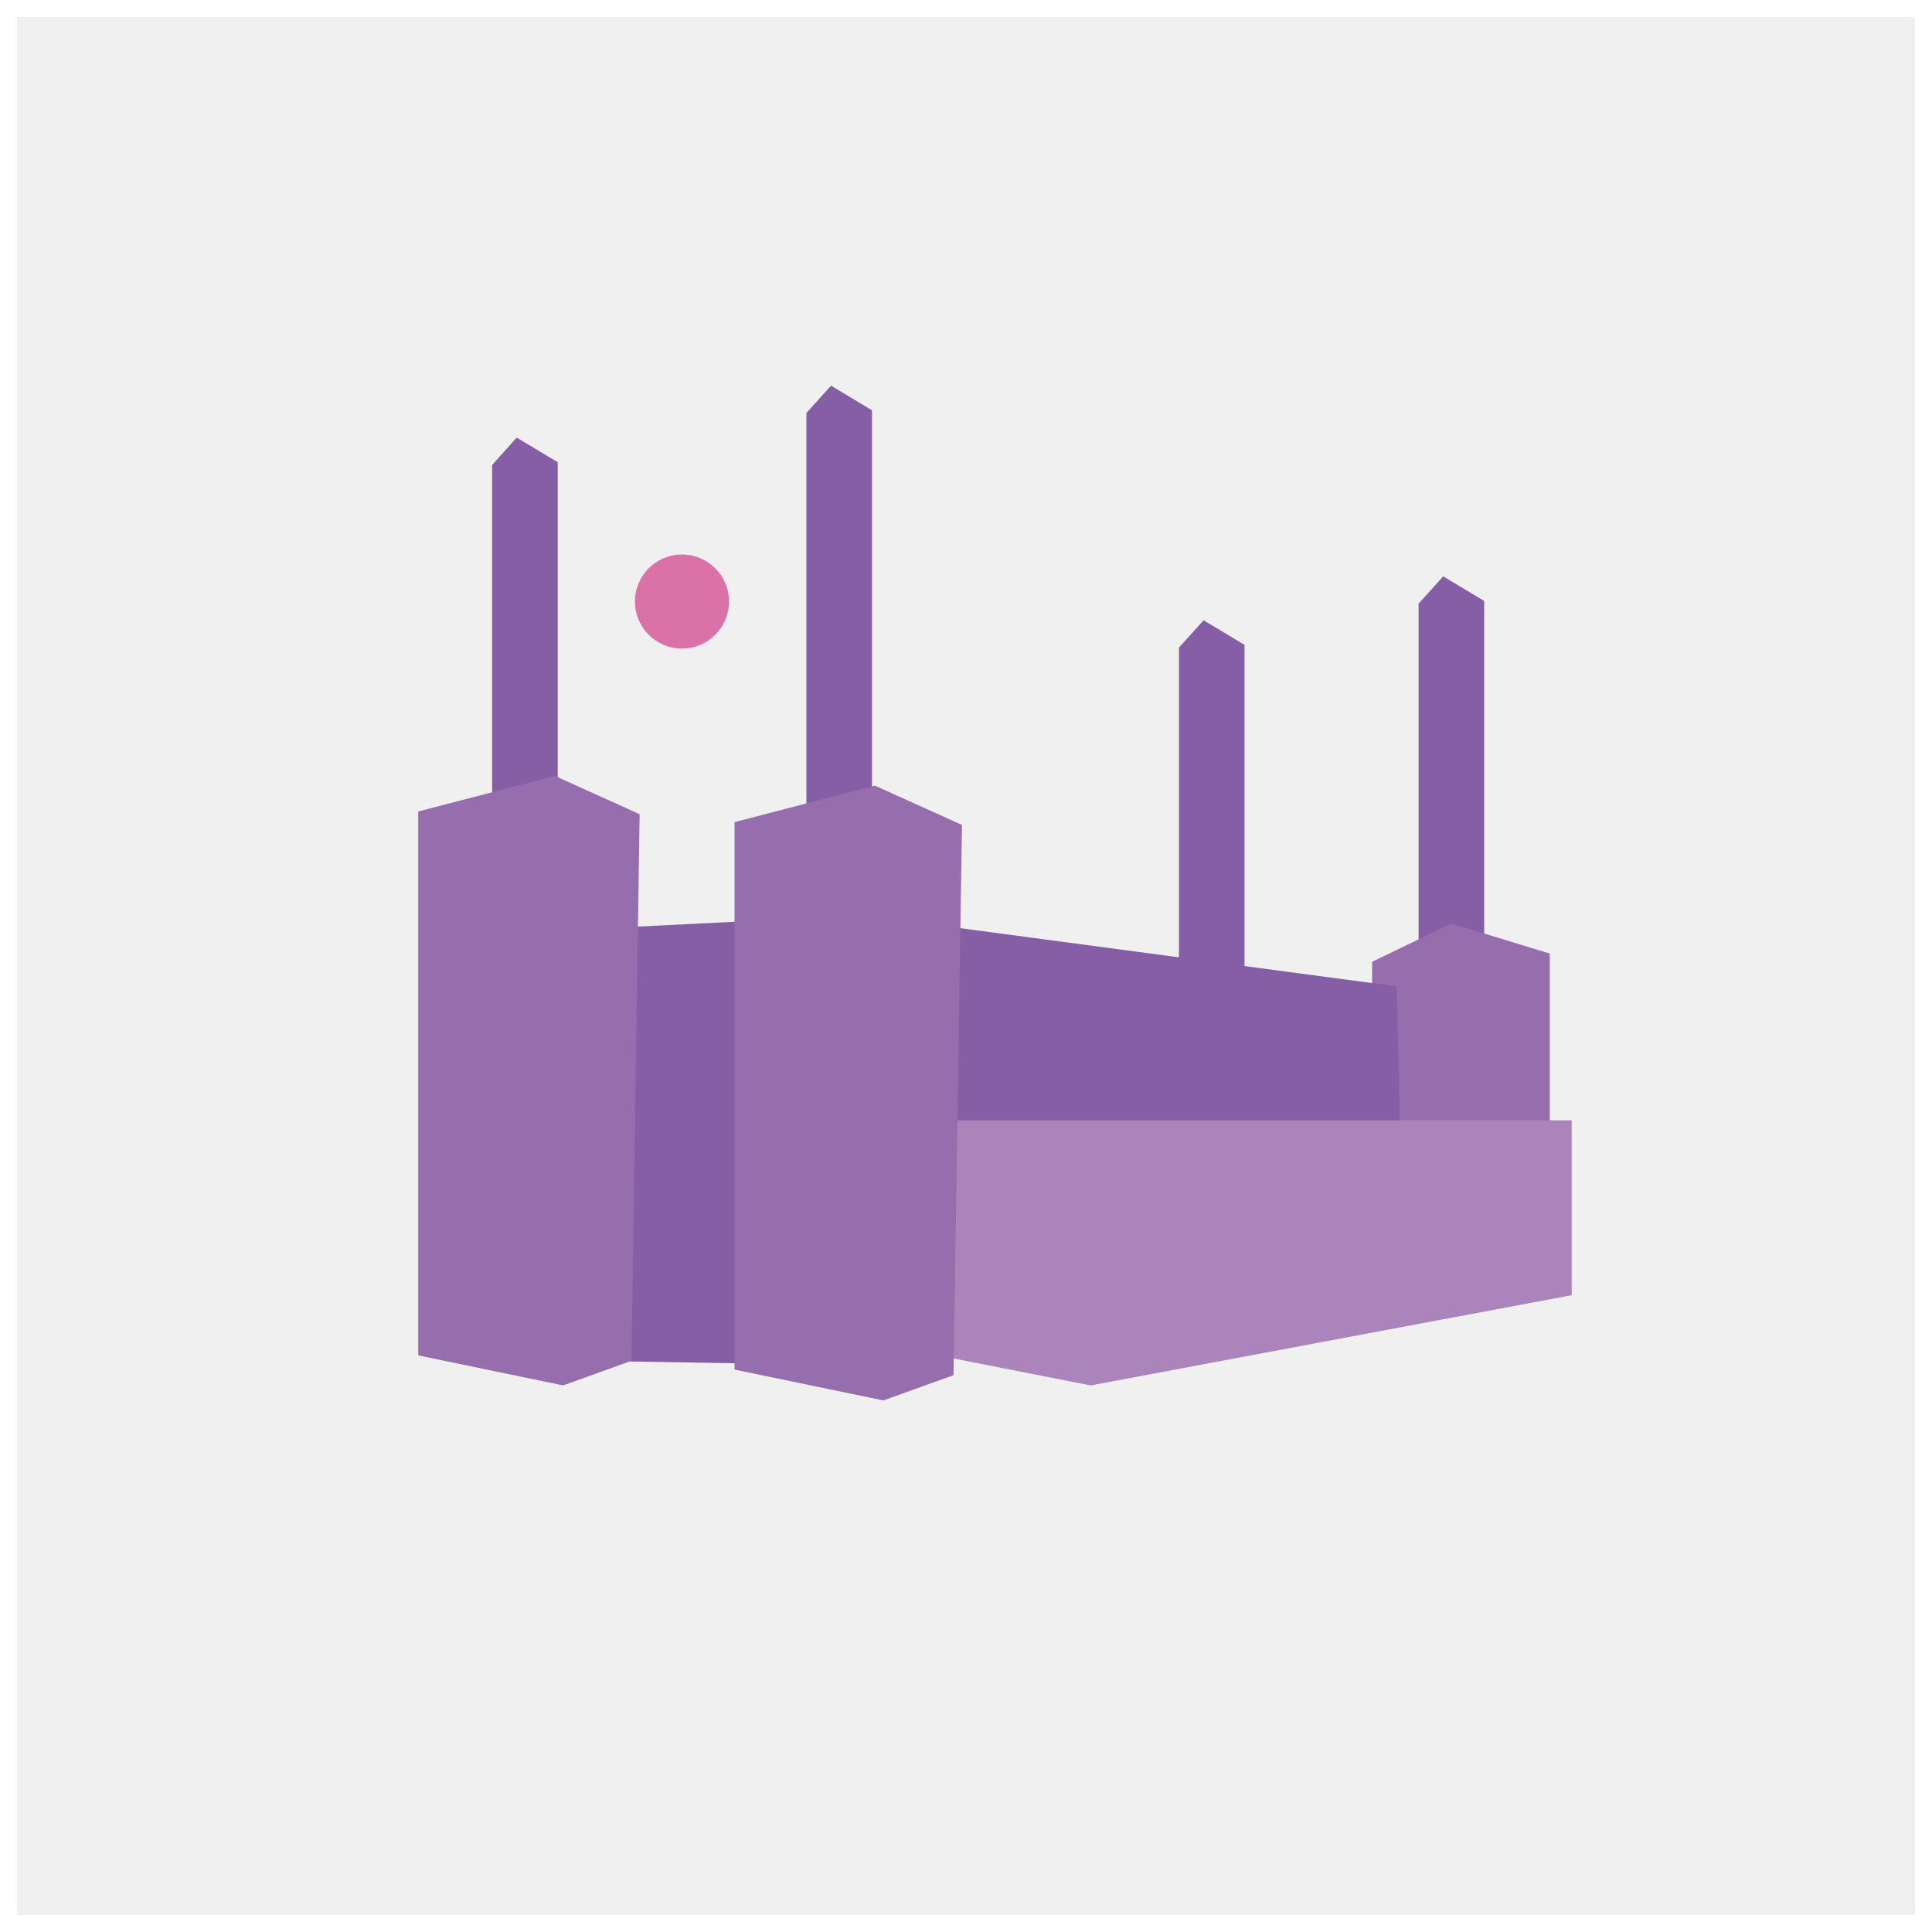
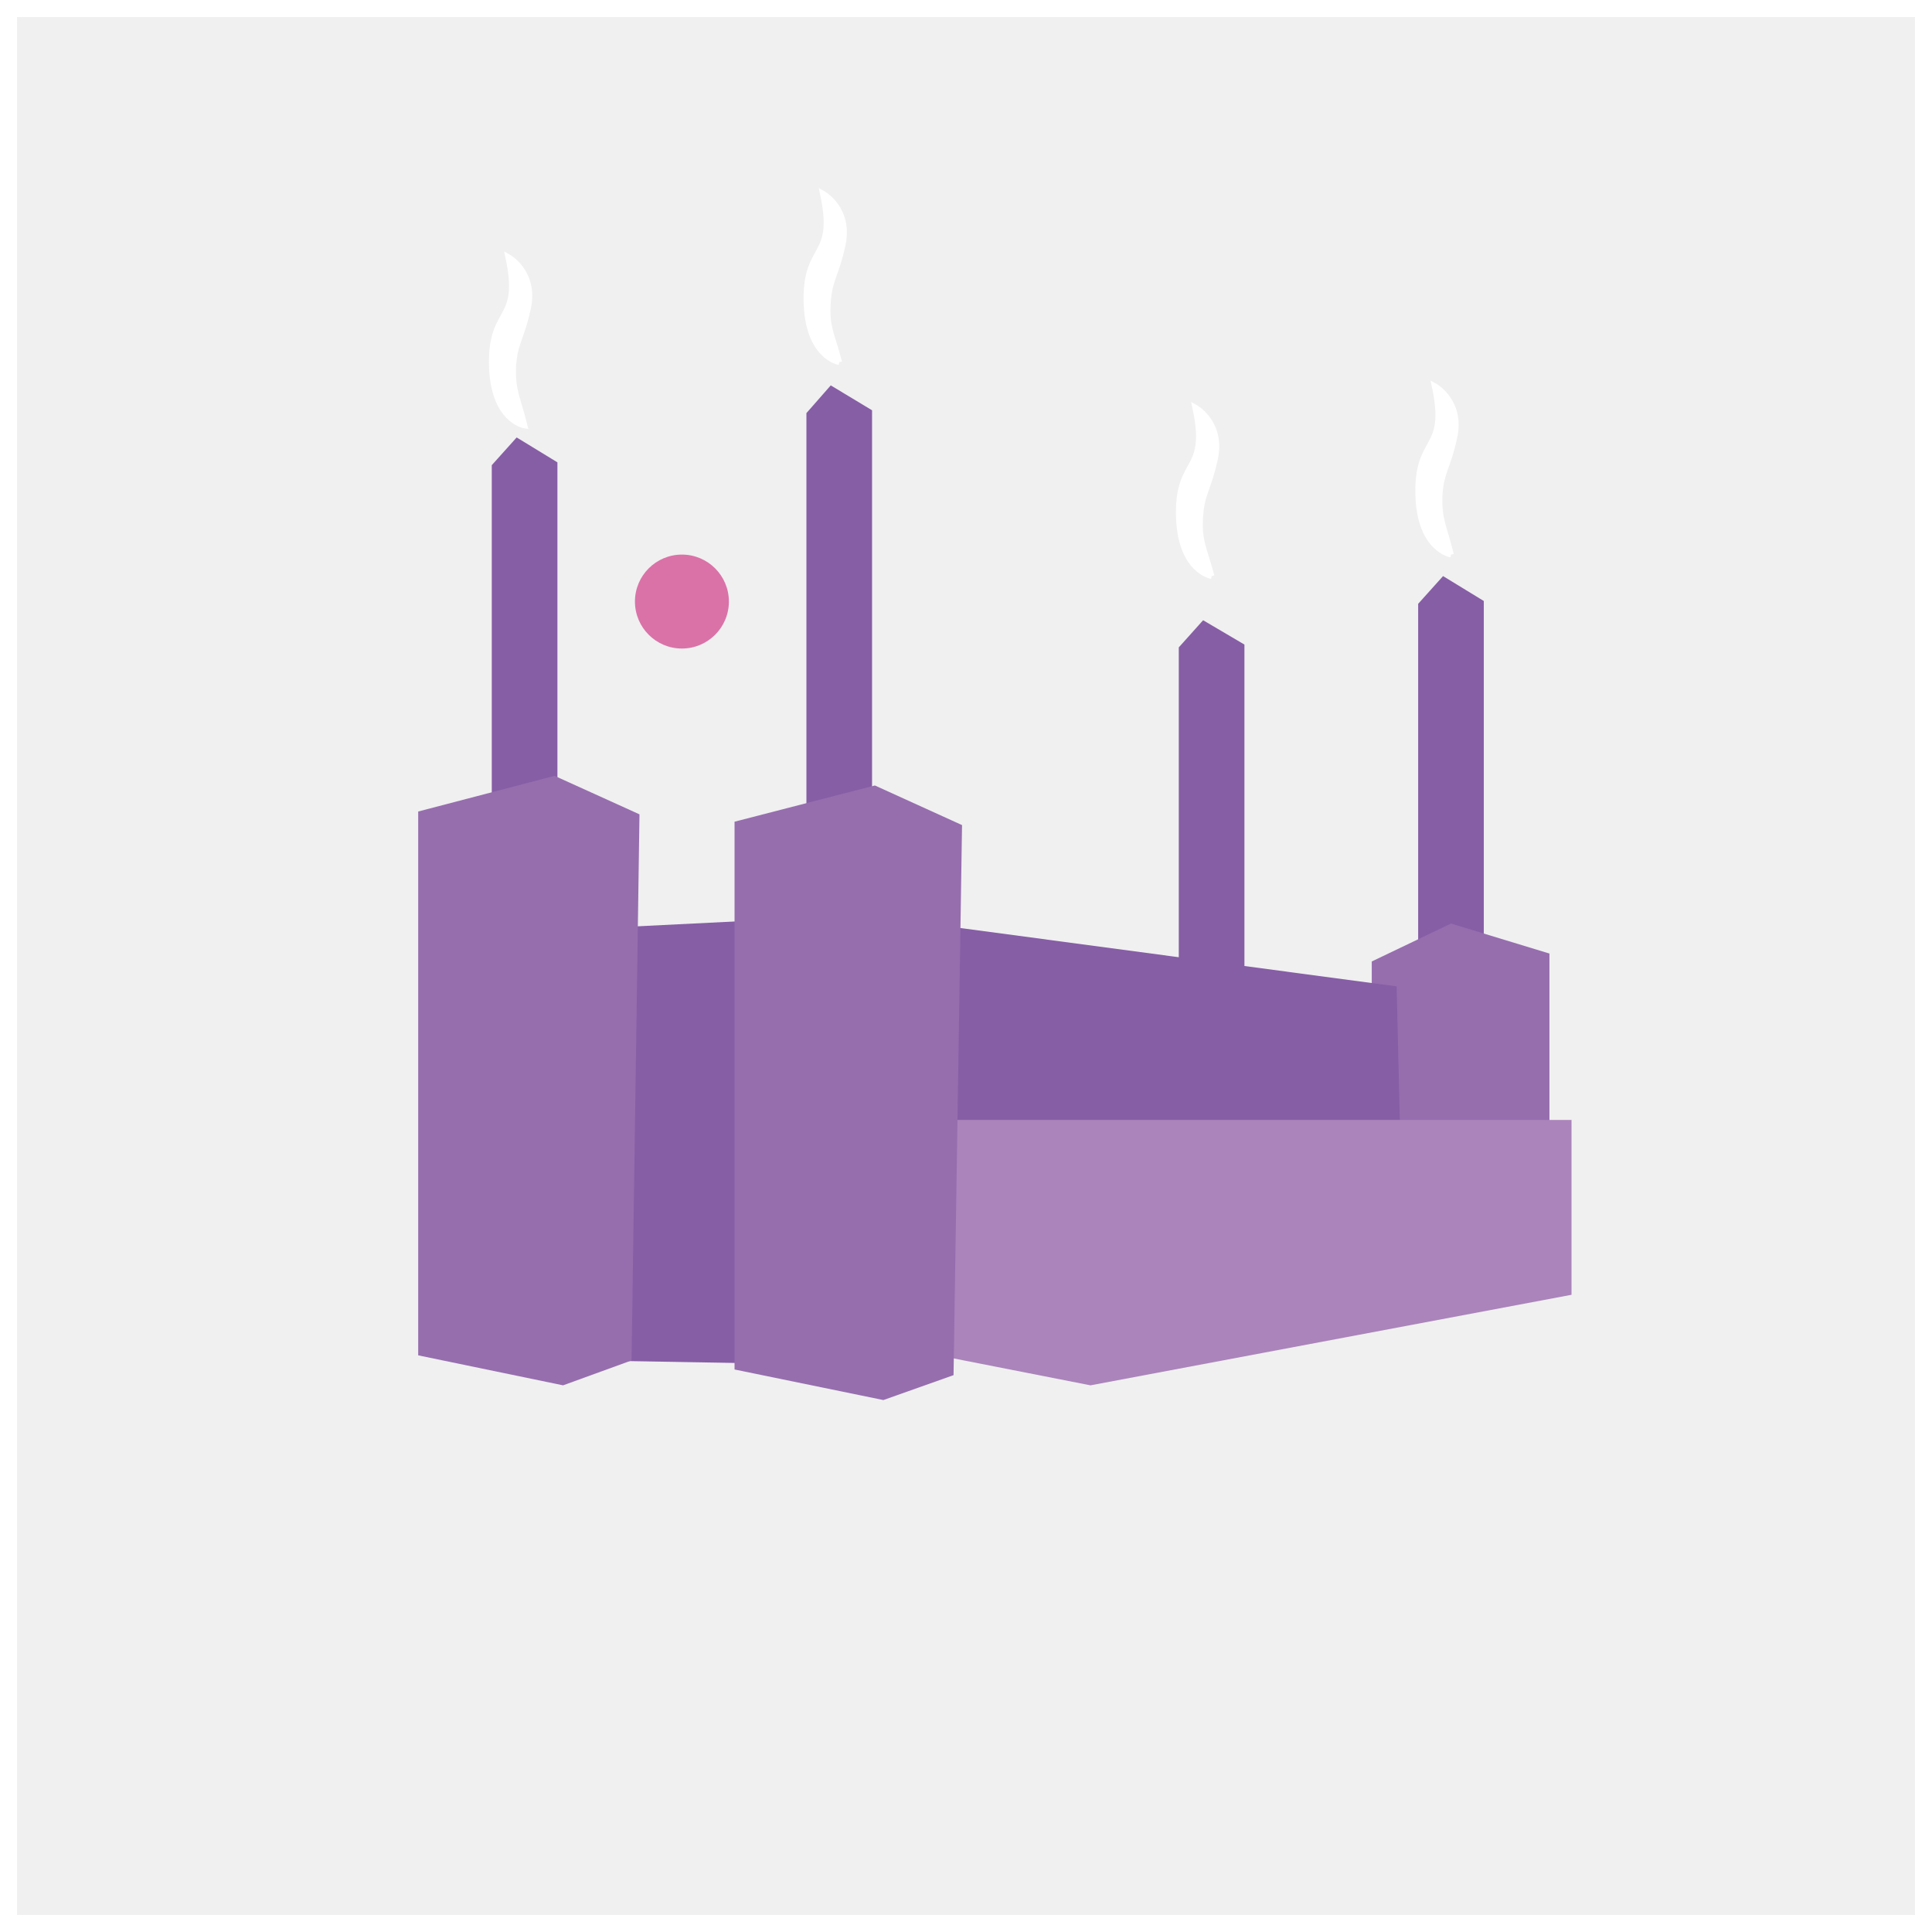
- <svg xmlns="http://www.w3.org/2000/svg" id="Layer_1" data-name="Layer 1" viewBox="0 0 341.35 341.35">
-   <defs>
-     <style>.cls-1{fill:none;stroke:#fff;stroke-miterlimit:10;stroke-width:3px;}.cls-2{fill:#865ea5;}.cls-3{fill:#966eae;}.cls-4{fill:#ab84bb;}.cls-5{fill:#da72a8;}</style>
-   </defs>
-   <rect class="cls-1" x="1.5" y="1.5" width="338.35" height="338.35" />
-   <polygon class="cls-2" points="250.64 166.06 250.64 106.66 254.99 101.83 262.23 106.18 262.23 165.58 250.64 166.06" />
-   <polygon class="cls-3" points="242.43 202.28 242.43 169.93 256.44 163.17 273.82 168.48 273.82 201.8 242.43 202.28" />
-   <polygon class="cls-2" points="208.3 173.82 208.3 114.42 212.65 109.59 219.89 113.94 219.89 173.34 208.3 173.82" />
-   <polygon class="cls-2" points="104.32 164.13 152.61 161.72 246.78 174.27 247.75 216.77 161.3 241.4 104.32 240.43 104.32 164.13" />
-   <polygon class="cls-4" points="277.69 197.94 161.79 197.94 163.23 238.99 192.69 244.78 277.69 228.84 277.69 197.94" />
-   <polygon class="cls-2" points="86.95 141.55 86.95 82.15 91.29 77.32 98.54 81.67 98.54 141.06 86.95 141.55" />
-   <polygon class="cls-2" points="142.48 149.27 142.48 72.97 146.83 68.14 154.07 72.49 154.07 148.79 142.48 149.27" />
-   <polygon class="cls-3" points="73.89 143.37 73.89 239.47 99.49 244.78 111.56 240.43 113.01 143.85 98.04 137.09 73.89 143.37" />
-   <polygon class="cls-3" points="129.78 145.25 129.78 241.98 156.07 247.43 168.47 242.97 169.96 145.75 154.58 138.81 129.78 145.25" />
-   <circle class="cls-5" cx="120.49" cy="106.28" r="8.31" />
+ <svg xmlns="http://www.w3.org/2000/svg" version="1.1" id="Layer_1" x="0px" y="0px" viewBox="0 0 341.4 341.4" style="enable-background:new 0 0 341.4 341.4;" xml:space="preserve">
+   <style type="text/css">
+ 	.st0{fill:none;stroke:#FFFFFF;stroke-width:3;stroke-miterlimit:10;}
+ 	.st1{fill:#865EA5;}
+ 	.st2{fill:#966EAE;}
+ 	.st3{fill:#AB84BB;}
+ 	.st4{fill:#DA72A8;}
+ 	.st5{fill:#FFFFFF;stroke:#FFFFFF;stroke-miterlimit:10;}
+ </style>
+   <g id="battersea">
+     <rect x="1.5" y="1.5" class="st0" width="338.4" height="338.4" />
+     <polygon class="st1" points="250.6,166.1 250.6,106.7 255,101.8 262.2,106.2 262.2,165.6  " />
+     <polygon class="st2" points="242.4,202.3 242.4,169.9 256.4,163.2 273.8,168.5 273.8,201.8  " />
+     <polygon class="st1" points="208.3,173.8 208.3,114.4 212.6,109.6 219.9,113.9 219.9,173.3  " />
+     <polygon class="st1" points="104.3,164.1 152.6,161.7 246.8,174.3 247.8,216.8 161.3,241.4 104.3,240.4  " />
+     <polygon class="st3" points="277.7,197.9 161.8,197.9 163.2,239 192.7,244.8 277.7,228.8  " />
+     <polygon class="st1" points="86.9,141.6 86.9,82.2 91.3,77.3 98.5,81.7 98.5,141.1  " />
+     <polygon class="st1" points="142.5,149.3 142.5,73 146.8,68.1 154.1,72.5 154.1,148.8  " />
+     <polygon class="st2" points="73.9,143.4 73.9,239.5 99.5,244.8 111.6,240.4 113,143.9 98,137.1  " />
+     <polygon class="st2" points="129.8,145.2 129.8,242 156.1,247.4 168.5,243 170,145.8 154.6,138.8  " />
+   </g>
+   <g id="pig">
+     <circle class="st4" cx="120.5" cy="106.3" r="8.3" />
+   </g>
+   <g id="smoke">
+     <path class="st5" d="M92.7,75.2c0,0-5.7-0.9-5.8-11s5.4-7.2,2.9-18.8c0,0,4.9,2.7,3.5,9.1c-1.2,5.5-2.3,5.9-2.6,10.1   C90.5,69.1,91.5,70.3,92.7,75.2z" />
+     <path class="st5" d="M148.3,64c0,0-5.7-0.9-5.8-11c-0.1-10.1,5.4-7.2,2.9-18.8c0,0,4.9,2.7,3.5,9.1c-1.2,5.5-2.3,5.9-2.6,10.1   C146,57.9,147,59,148.3,64" />
+     <path class="st5" d="M214.1,101.8c0,0-5.7-0.9-5.8-11c-0.1-10.1,5.4-7.2,2.9-18.8c0,0,4.9,2.7,3.5,9.1c-1.2,5.5-2.3,5.9-2.6,10.1   C211.8,95.7,212.8,96.9,214.1,101.8" />
+     <path class="st5" d="M256.4,98c0,0-5.7-0.9-5.8-11c-0.1-10.1,5.4-7.2,2.9-18.8c0,0,4.9,2.7,3.5,9.1c-1.2,5.5-2.3,5.9-2.6,10.1   C254.2,91.9,255.2,93,256.4,98" />
+   </g>
</svg>
